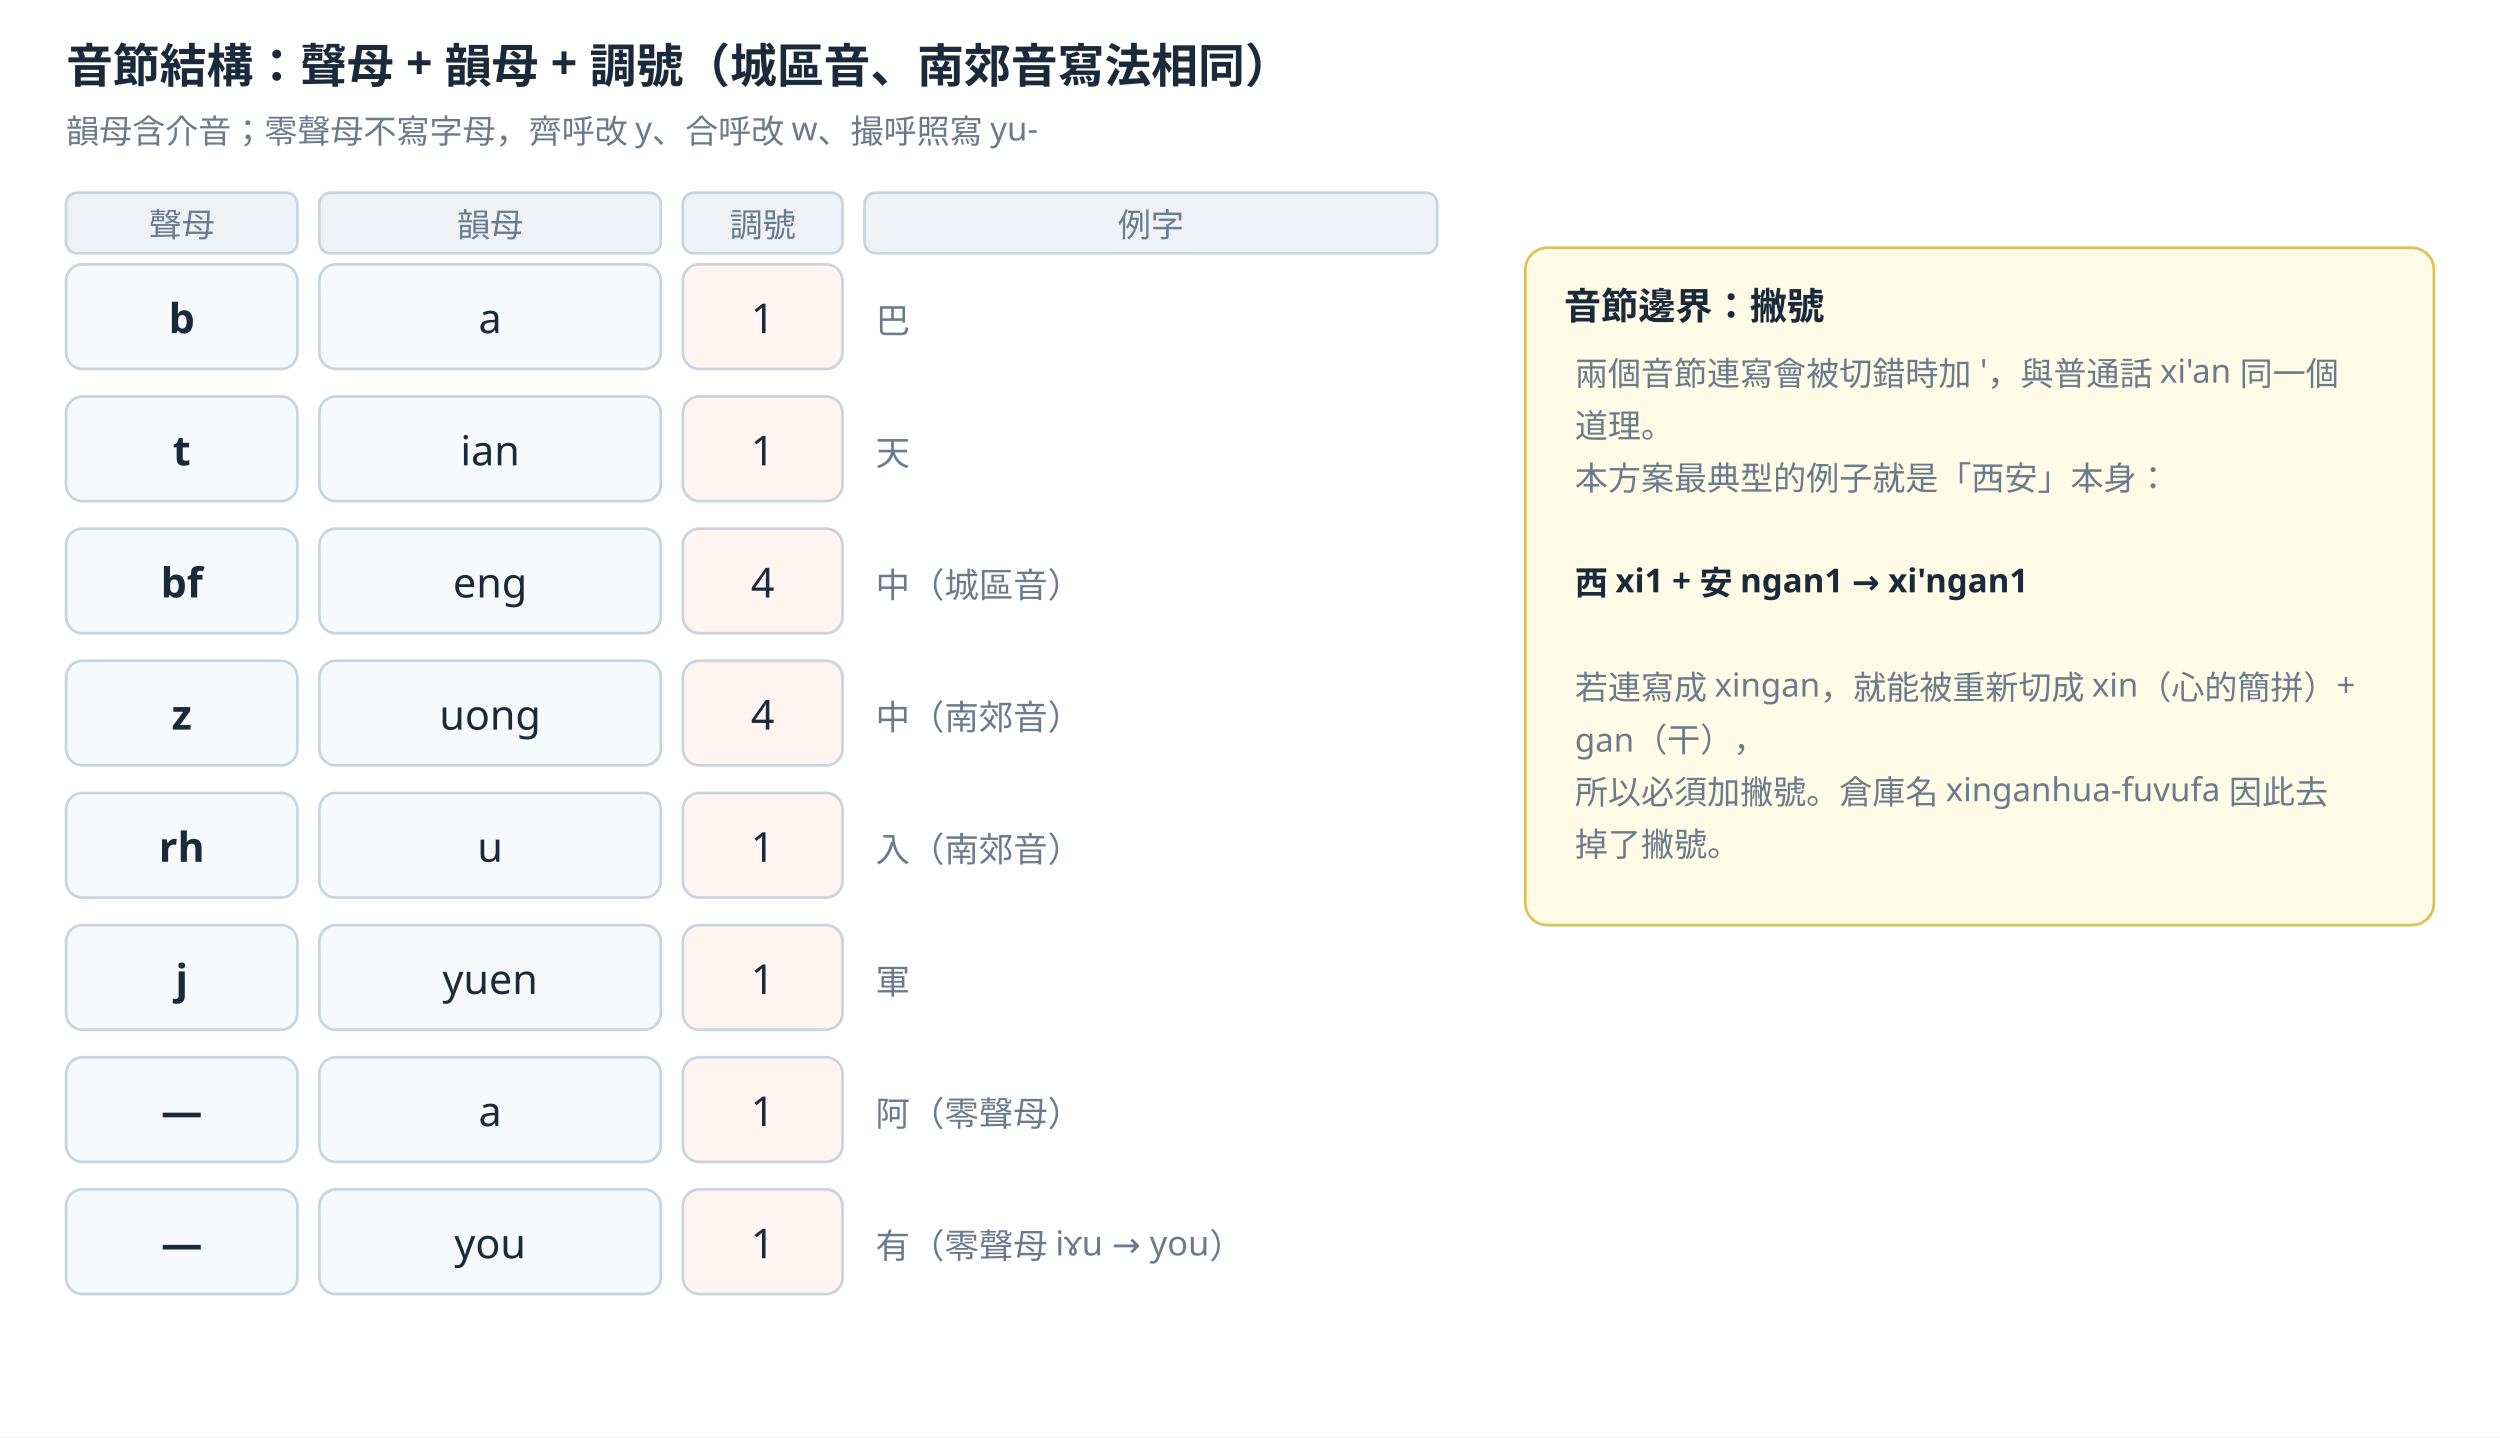
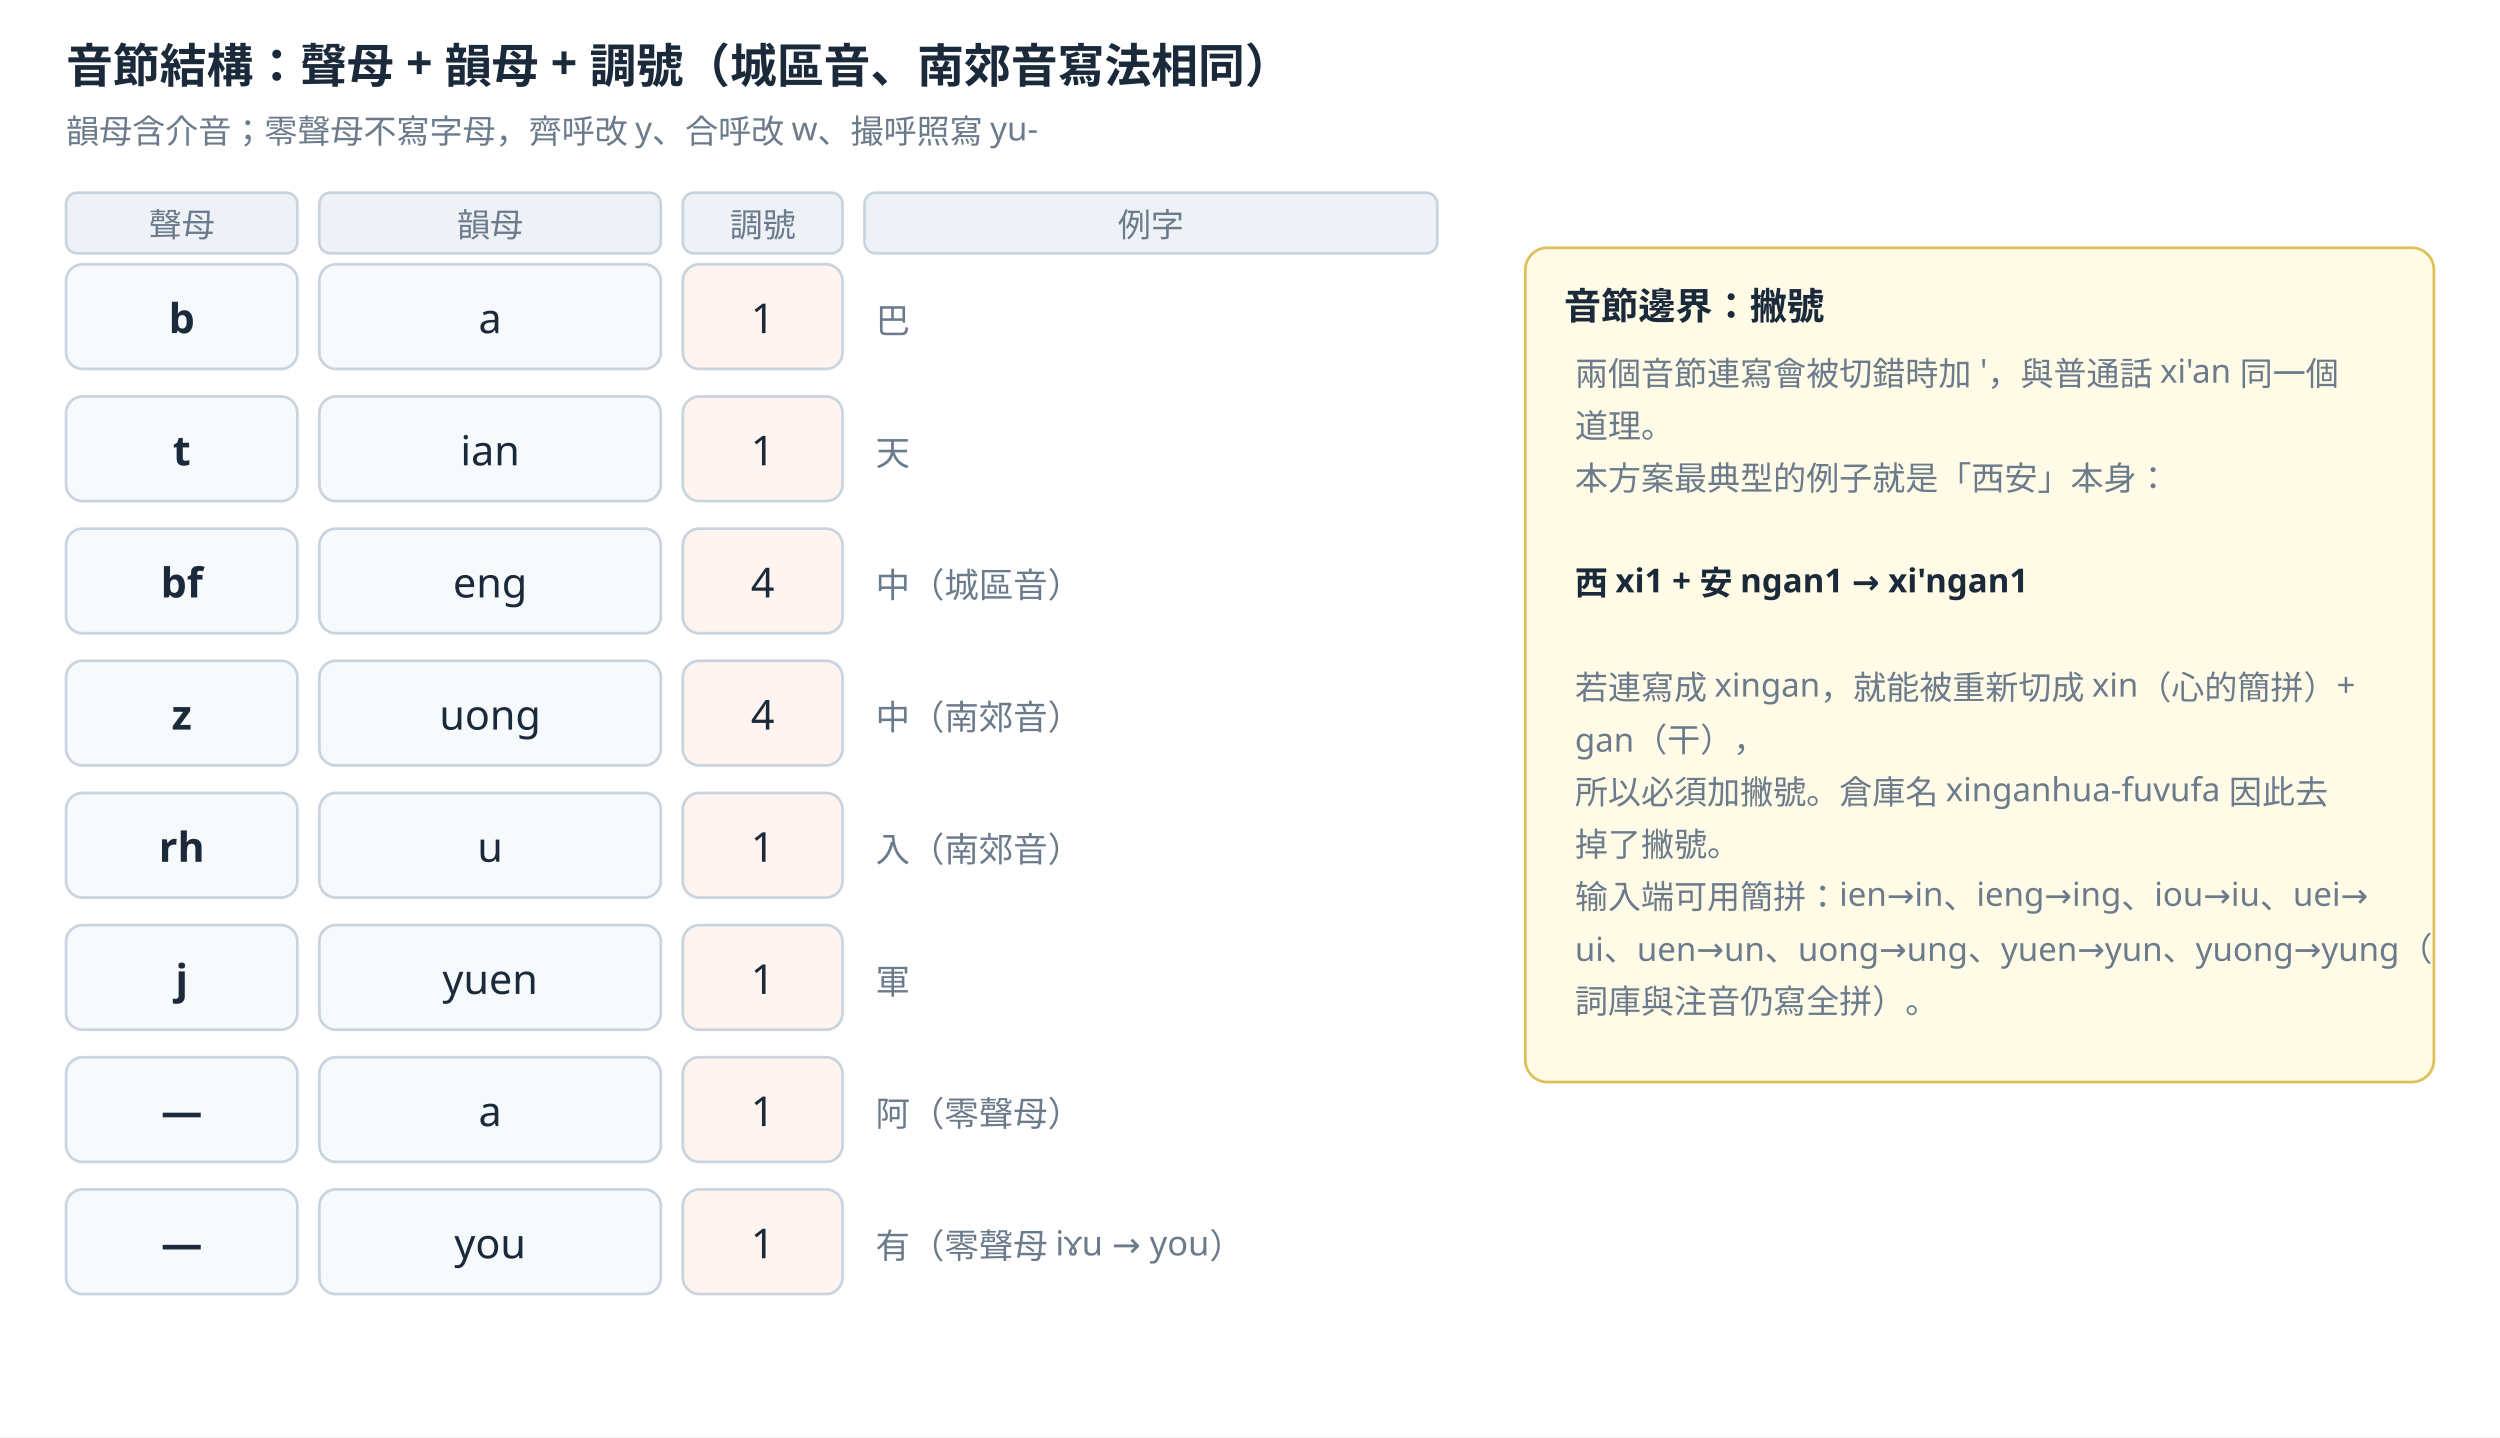
<svg xmlns="http://www.w3.org/2000/svg" width="908" height="522" viewBox="0 0 908 522" font-family="'Noto Sans TC','PingFang TC','Microsoft JhengHei','Noto Sans SC',sans-serif">
  <rect width="908" height="522" fill="#ffffff" />
  <text x="24" y="30" font-size="17" fill="#1b2a3a" font-weight="bold" text-anchor="start">音節結構：聲母 + 韻母 + 調號（城區音、南郊音寫法相同）</text>
  <text x="24" y="52" font-size="12" fill="#6b7b8c" font-weight="normal" text-anchor="start">韻母含介音；零聲母不寫字母，齊呼改 y、合呼改 w、撮呼照寫 yu-</text>
  <rect x="24" y="70" width="84" height="22" rx="4" fill="#eef2f6" stroke="#c9d4de" />
  <text x="66" y="86" font-size="12" fill="#6b7b8c" font-weight="normal" text-anchor="middle">聲母</text>
  <rect x="116" y="70" width="124" height="22" rx="4" fill="#eef2f6" stroke="#c9d4de" />
  <text x="178" y="86" font-size="12" fill="#6b7b8c" font-weight="normal" text-anchor="middle">韻母</text>
  <rect x="248" y="70" width="58" height="22" rx="4" fill="#eef2f6" stroke="#c9d4de" />
  <text x="277" y="86" font-size="12" fill="#6b7b8c" font-weight="normal" text-anchor="middle">調號</text>
  <rect x="314" y="70" width="208" height="22" rx="4" fill="#eef2f6" stroke="#c9d4de" />
  <text x="418" y="86" font-size="12" fill="#6b7b8c" font-weight="normal" text-anchor="middle">例字</text>
  <rect x="24" y="96" width="84" height="38" rx="6" fill="#f7fafc" stroke="#c9d4de" />
  <text x="66" y="121" font-size="15" fill="#1b2a3a" font-weight="bold" text-anchor="middle">b</text>
  <rect x="116" y="96" width="124" height="38" rx="6" fill="#f7fafc" stroke="#c9d4de" />
  <text x="178" y="121" font-size="15" fill="#1b2a3a" font-weight="normal" text-anchor="middle">a</text>
  <rect x="248" y="96" width="58" height="38" rx="6" fill="#fff4f0" stroke="#c9d4de" />
  <text x="277" y="121" font-size="15" fill="#1b2a3a" font-weight="normal" text-anchor="middle">1</text>
  <text x="318" y="121" font-size="12.5" fill="#6b7b8c" font-weight="normal" text-anchor="start">巴</text>
  <rect x="24" y="144" width="84" height="38" rx="6" fill="#f7fafc" stroke="#c9d4de" />
  <text x="66" y="169" font-size="15" fill="#1b2a3a" font-weight="bold" text-anchor="middle">t</text>
  <rect x="116" y="144" width="124" height="38" rx="6" fill="#f7fafc" stroke="#c9d4de" />
  <text x="178" y="169" font-size="15" fill="#1b2a3a" font-weight="normal" text-anchor="middle">ian</text>
  <rect x="248" y="144" width="58" height="38" rx="6" fill="#fff4f0" stroke="#c9d4de" />
  <text x="277" y="169" font-size="15" fill="#1b2a3a" font-weight="normal" text-anchor="middle">1</text>
  <text x="318" y="169" font-size="12.5" fill="#6b7b8c" font-weight="normal" text-anchor="start">天</text>
  <rect x="24" y="192" width="84" height="38" rx="6" fill="#f7fafc" stroke="#c9d4de" />
  <text x="66" y="217" font-size="15" fill="#1b2a3a" font-weight="bold" text-anchor="middle">bf</text>
  <rect x="116" y="192" width="124" height="38" rx="6" fill="#f7fafc" stroke="#c9d4de" />
  <text x="178" y="217" font-size="15" fill="#1b2a3a" font-weight="normal" text-anchor="middle">eng</text>
  <rect x="248" y="192" width="58" height="38" rx="6" fill="#fff4f0" stroke="#c9d4de" />
  <text x="277" y="217" font-size="15" fill="#1b2a3a" font-weight="normal" text-anchor="middle">4</text>
  <text x="318" y="217" font-size="12.5" fill="#6b7b8c" font-weight="normal" text-anchor="start">中（城區音）</text>
  <rect x="24" y="240" width="84" height="38" rx="6" fill="#f7fafc" stroke="#c9d4de" />
  <text x="66" y="265" font-size="15" fill="#1b2a3a" font-weight="bold" text-anchor="middle">z</text>
  <rect x="116" y="240" width="124" height="38" rx="6" fill="#f7fafc" stroke="#c9d4de" />
  <text x="178" y="265" font-size="15" fill="#1b2a3a" font-weight="normal" text-anchor="middle">uong</text>
  <rect x="248" y="240" width="58" height="38" rx="6" fill="#fff4f0" stroke="#c9d4de" />
  <text x="277" y="265" font-size="15" fill="#1b2a3a" font-weight="normal" text-anchor="middle">4</text>
  <text x="318" y="265" font-size="12.5" fill="#6b7b8c" font-weight="normal" text-anchor="start">中（南郊音）</text>
  <rect x="24" y="288" width="84" height="38" rx="6" fill="#f7fafc" stroke="#c9d4de" />
  <text x="66" y="313" font-size="15" fill="#1b2a3a" font-weight="bold" text-anchor="middle">rh</text>
  <rect x="116" y="288" width="124" height="38" rx="6" fill="#f7fafc" stroke="#c9d4de" />
  <text x="178" y="313" font-size="15" fill="#1b2a3a" font-weight="normal" text-anchor="middle">u</text>
  <rect x="248" y="288" width="58" height="38" rx="6" fill="#fff4f0" stroke="#c9d4de" />
  <text x="277" y="313" font-size="15" fill="#1b2a3a" font-weight="normal" text-anchor="middle">1</text>
  <text x="318" y="313" font-size="12.5" fill="#6b7b8c" font-weight="normal" text-anchor="start">入（南郊音）</text>
  <rect x="24" y="336" width="84" height="38" rx="6" fill="#f7fafc" stroke="#c9d4de" />
  <text x="66" y="361" font-size="15" fill="#1b2a3a" font-weight="bold" text-anchor="middle">j</text>
  <rect x="116" y="336" width="124" height="38" rx="6" fill="#f7fafc" stroke="#c9d4de" />
  <text x="178" y="361" font-size="15" fill="#1b2a3a" font-weight="normal" text-anchor="middle">yuen</text>
  <rect x="248" y="336" width="58" height="38" rx="6" fill="#fff4f0" stroke="#c9d4de" />
  <text x="277" y="361" font-size="15" fill="#1b2a3a" font-weight="normal" text-anchor="middle">1</text>
  <text x="318" y="361" font-size="12.5" fill="#6b7b8c" font-weight="normal" text-anchor="start">軍</text>
  <rect x="24" y="384" width="84" height="38" rx="6" fill="#f7fafc" stroke="#c9d4de" />
  <text x="66" y="409" font-size="15" fill="#1b2a3a" font-weight="bold" text-anchor="middle">—</text>
  <rect x="116" y="384" width="124" height="38" rx="6" fill="#f7fafc" stroke="#c9d4de" />
  <text x="178" y="409" font-size="15" fill="#1b2a3a" font-weight="normal" text-anchor="middle">a</text>
  <rect x="248" y="384" width="58" height="38" rx="6" fill="#fff4f0" stroke="#c9d4de" />
  <text x="277" y="409" font-size="15" fill="#1b2a3a" font-weight="normal" text-anchor="middle">1</text>
  <text x="318" y="409" font-size="12.5" fill="#6b7b8c" font-weight="normal" text-anchor="start">阿（零聲母）</text>
  <rect x="24" y="432" width="84" height="38" rx="6" fill="#f7fafc" stroke="#c9d4de" />
  <text x="66" y="457" font-size="15" fill="#1b2a3a" font-weight="bold" text-anchor="middle">—</text>
  <rect x="116" y="432" width="124" height="38" rx="6" fill="#f7fafc" stroke="#c9d4de" />
  <text x="178" y="457" font-size="15" fill="#1b2a3a" font-weight="normal" text-anchor="middle">you</text>
  <rect x="248" y="432" width="58" height="38" rx="6" fill="#fff4f0" stroke="#c9d4de" />
  <text x="277" y="457" font-size="15" fill="#1b2a3a" font-weight="normal" text-anchor="middle">1</text>
  <text x="318" y="457" font-size="12.5" fill="#6b7b8c" font-weight="normal" text-anchor="start">有（零聲母 iɤu → you）</text>
-   <rect x="554" y="90" width="330" height="246" rx="8" fill="#fffbe6" stroke="#dcc05a" />
+   <rect x="554" y="90" width="330" height="303" rx="8" fill="#fffbe6" stroke="#dcc05a" />
  <text x="568" y="116" font-size="13.5" fill="#1b2a3a" font-weight="bold" text-anchor="start">音節邊界：撇號</text>
  <text x="572" y="140" font-size="12" fill="#6b7b8c" font-weight="normal" text-anchor="start">兩個音節連寫會被切錯時加 '，與普通話 xi'an 同一個</text>
  <text x="572" y="159" font-size="12" fill="#6b7b8c" font-weight="normal" text-anchor="start">道理。</text>
  <text x="572" y="178" font-size="12" fill="#6b7b8c" font-weight="normal" text-anchor="start">本方案最典型的例子就是「西安」本身：</text>
  <text x="572" y="197" font-size="12" fill="#6b7b8c" font-weight="normal" text-anchor="start" />
  <text x="572" y="216" font-size="12" fill="#1b2a3a" font-weight="bold" text-anchor="start">    西 xi1 + 安 ngan1  →  xi'ngan1</text>
  <text x="572" y="235" font-size="12" fill="#6b7b8c" font-weight="normal" text-anchor="start" />
  <text x="572" y="254" font-size="12" fill="#6b7b8c" font-weight="normal" text-anchor="start">若連寫成 xingan，就能被重新切成 xin（心的簡拼）+</text>
  <text x="572" y="273" font-size="12" fill="#6b7b8c" font-weight="normal" text-anchor="start"> gan（干），</text>
  <text x="572" y="292" font-size="12" fill="#6b7b8c" font-weight="normal" text-anchor="start">所以必須加撇號。倉庫名 xinganhua-fuvufa 因此去</text>
  <text x="572" y="311" font-size="12" fill="#6b7b8c" font-weight="normal" text-anchor="start">掉了撇號。</text>
+   <text x="572" y="330" font-size="12" fill="#6b7b8c" font-weight="normal" text-anchor="start">输入端可用簡拼：ien→in、ieng→ing、iou→iu、uei→</text>
+   <text x="572" y="349" font-size="12" fill="#6b7b8c" font-weight="normal" text-anchor="start">ui、uen→un、uong→ung、yuen→yun、yuong→yung（</text>
+   <text x="572" y="368" font-size="12" fill="#6b7b8c" font-weight="normal" text-anchor="start">詞庫與注音仍寫全拼）。</text>
</svg>
